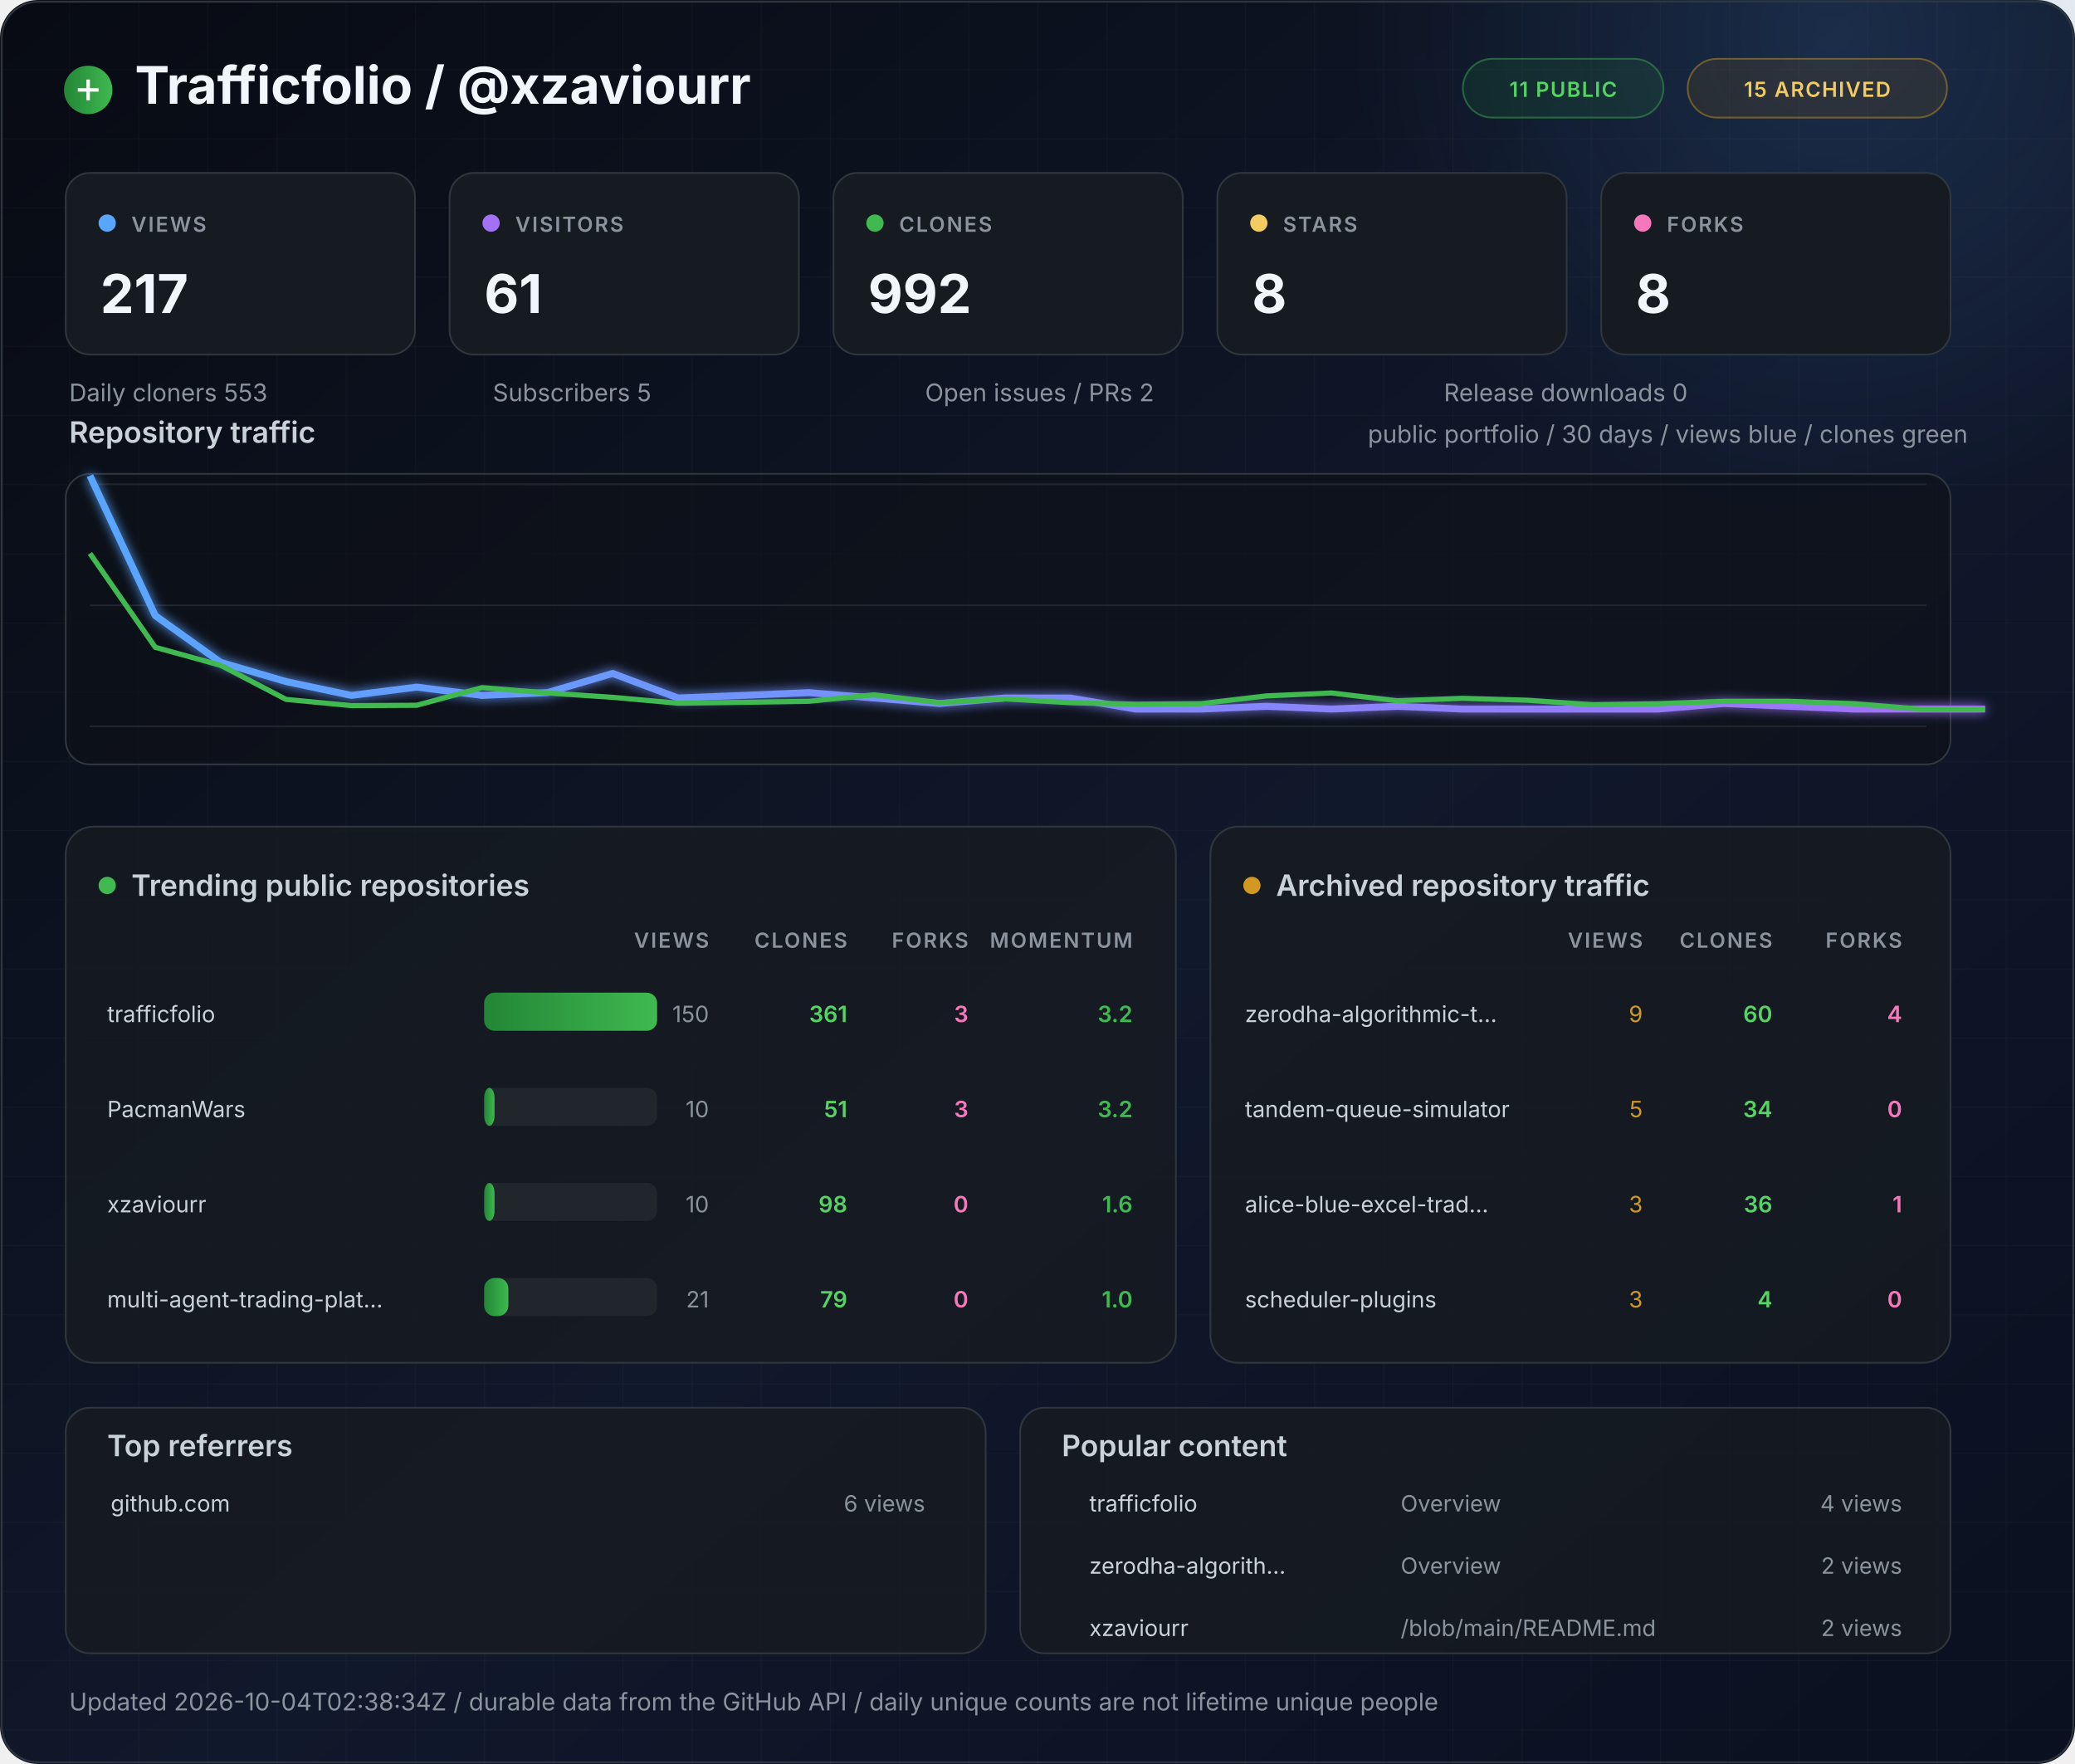
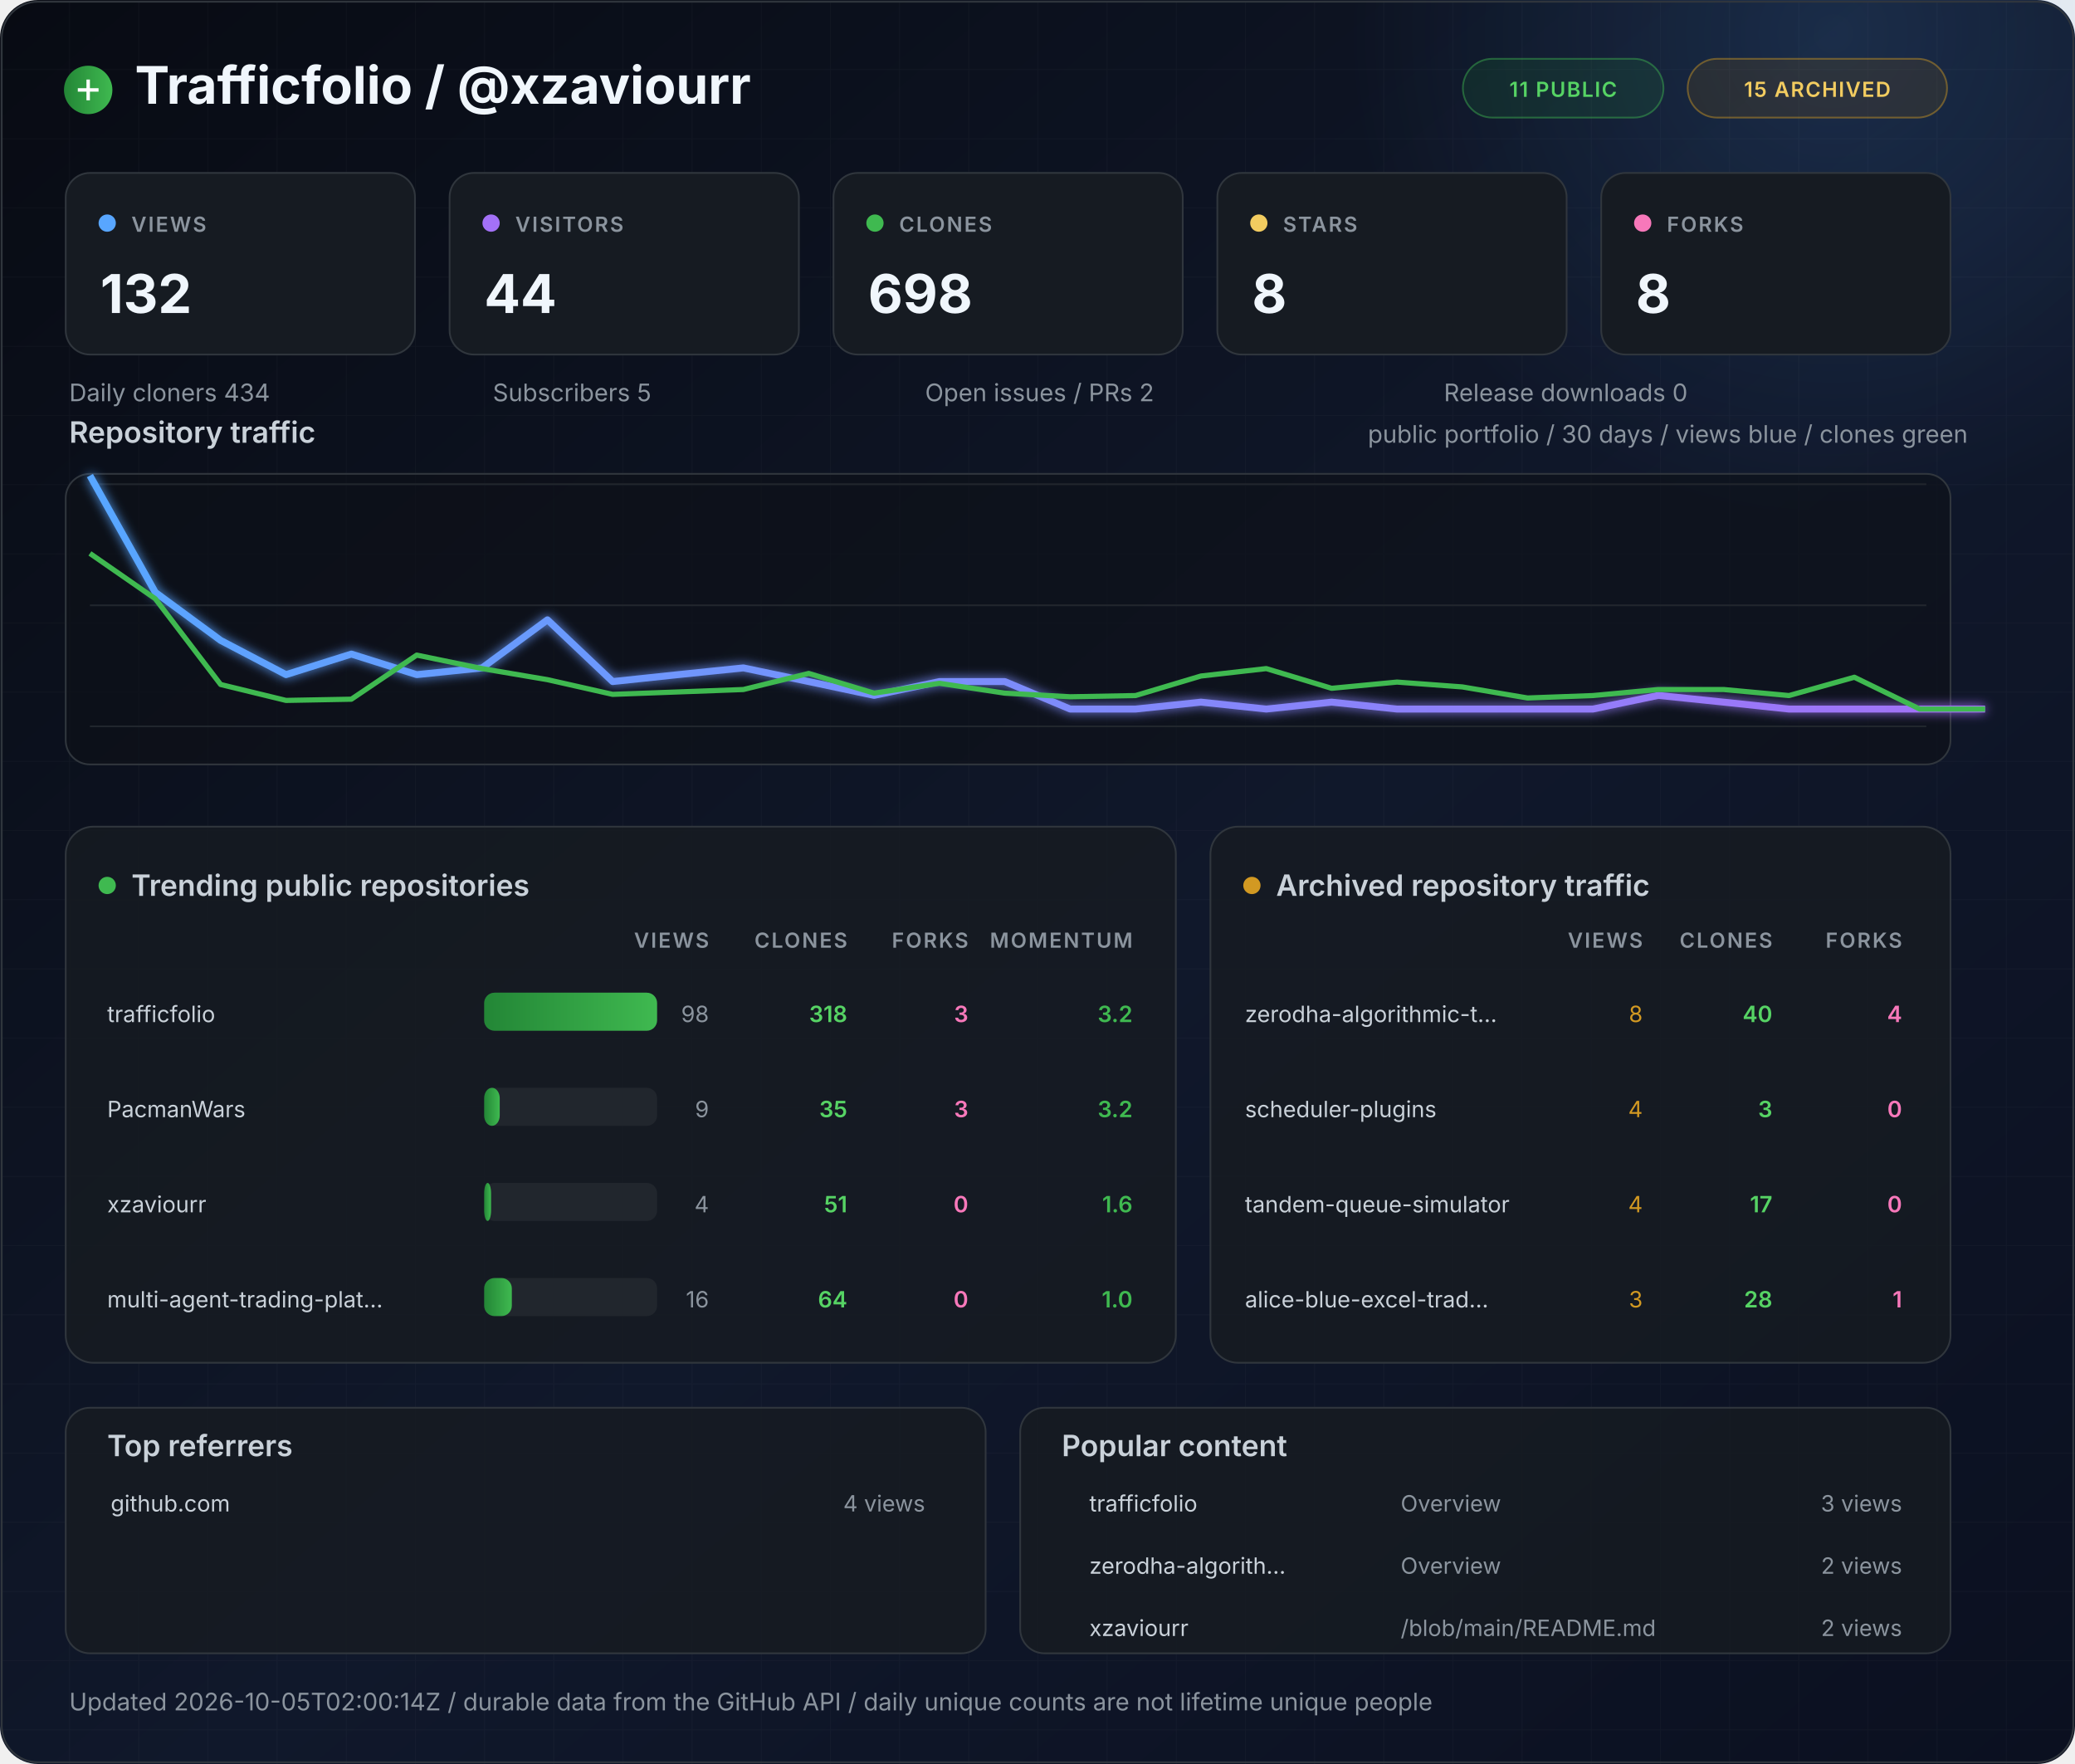
<svg xmlns="http://www.w3.org/2000/svg" width="1200" height="1020" viewBox="0 0 1200 1020" role="img" aria-label="Trafficfolio GitHub analytics dashboard for xzaviourr">
  <defs>
    <linearGradient id="bg" x1="0" y1="0" x2="1" y2="1">
      <stop stop-color="#080b13" />
      <stop offset=".55" stop-color="#10182b" />
      <stop offset="1" stop-color="#0b1020" />
    </linearGradient>
    <linearGradient id="line" x1="0" y1="0" x2="1" y2="0">
      <stop stop-color="#58a6ff" />
      <stop offset="1" stop-color="#a371f7" />
    </linearGradient>
    <linearGradient id="bar" x1="0" y1="0" x2="1" y2="0">
      <stop stop-color="#238636" />
      <stop offset="1" stop-color="#3fb950" />
    </linearGradient>
    <linearGradient id="archiveBar" x1="0" y1="0" x2="1" y2="0">
      <stop stop-color="#9e6a03" />
      <stop offset="1" stop-color="#f2cc60" />
    </linearGradient>
    <radialGradient id="ambient">
      <stop stop-color="#58a6ff" stop-opacity=".16" />
      <stop offset="1" stop-color="#58a6ff" stop-opacity="0" />
    </radialGradient>
    <pattern id="grid" width="40" height="40" patternUnits="userSpaceOnUse">
      <path d="M40 0H0V40" fill="none" stroke="#ffffff" stroke-opacity=".025" />
    </pattern>
    <filter id="glow">
      <feGaussianBlur stdDeviation="3" result="b" />
      <feMerge>
        <feMergeNode in="b" />
        <feMergeNode in="SourceGraphic" />
      </feMerge>
    </filter>
    <style>
    .title{font:750 30px -apple-system,BlinkMacSystemFont,"Segoe UI",sans-serif;fill:#f0f6fc}
    .subtitle{font:14px -apple-system,BlinkMacSystemFont,"Segoe UI",sans-serif;fill:#8b949e}
    .label{font:600 12px -apple-system,BlinkMacSystemFont,"Segoe UI",sans-serif;fill:#8b949e;letter-spacing:1px}
    .metric{font:700 31px -apple-system,BlinkMacSystemFont,"Segoe UI",sans-serif;fill:#f0f6fc}
    .section{font:600 17px -apple-system,BlinkMacSystemFont,"Segoe UI",sans-serif;fill:#c9d1d9}
    .repo,.value,.trend,.archive,.clone,.fork{font:13px -apple-system,BlinkMacSystemFont,"Segoe UI",sans-serif;fill:#c9d1d9}
    .value{fill:#8b949e} .trend{fill:#3fb950;font-weight:600} .archive{fill:#d29922}
    .clone{fill:#56d364;font-weight:600} .fork{fill:#f778ba;font-weight:600}
    .pill{font:600 12px -apple-system,BlinkMacSystemFont,"Segoe UI",sans-serif;letter-spacing:.7px}
  </style>
  </defs>
  <rect width="1200" height="1020" rx="22" fill="url(#bg)" />
  <rect width="1200" height="1020" rx="22" fill="url(#grid)" />
  <circle cx="1060" cy="20" r="280" fill="url(#ambient)" />
  <rect x="1" y="1" width="1198" height="1018" rx="21" fill="none" stroke="#30363d" />
  <circle cx="51" cy="52" r="14" fill="url(#bar)" />
  <path d="M45 52h12M51 46v12" stroke="#fff" stroke-width="2" />
  <text x="78" y="60" class="title">Trafficfolio / @xzaviourr</text>
  <rect x="846" y="34" width="116" height="34" rx="17" fill="#238636" fill-opacity=".16" stroke="#3fb950" stroke-opacity=".45" />
  <text x="904" y="56" text-anchor="middle" class="pill" fill="#56d364">11 PUBLIC</text>
  <rect x="976" y="34" width="150" height="34" rx="17" fill="#9e6a03" fill-opacity=".14" stroke="#d29922" stroke-opacity=".45" />
  <text x="1051" y="56" text-anchor="middle" class="pill" fill="#f2cc60">15 ARCHIVED</text>
  <rect x="38" y="100" width="202" height="105" rx="14" fill="#161b22" stroke="#30363d" />
  <circle cx="62" cy="129" r="5" fill="#58a6ff" />
  <text x="76" y="134" class="label">VIEWS</text>
-   <text x="58" y="181" class="metric">217</text>
+   <text x="58" y="181" class="metric">132</text>
  <rect x="260" y="100" width="202" height="105" rx="14" fill="#161b22" stroke="#30363d" />
  <circle cx="284" cy="129" r="5" fill="#a371f7" />
  <text x="298" y="134" class="label">VISITORS</text>
-   <text x="280" y="181" class="metric">61</text>
+   <text x="280" y="181" class="metric">44</text>
  <rect x="482" y="100" width="202" height="105" rx="14" fill="#161b22" stroke="#30363d" />
  <circle cx="506" cy="129" r="5" fill="#3fb950" />
  <text x="520" y="134" class="label">CLONES</text>
-   <text x="502" y="181" class="metric">992</text>
+   <text x="502" y="181" class="metric">698</text>
  <rect x="704" y="100" width="202" height="105" rx="14" fill="#161b22" stroke="#30363d" />
  <circle cx="728" cy="129" r="5" fill="#f2cc60" />
  <text x="742" y="134" class="label">STARS</text>
  <text x="724" y="181" class="metric">8</text>
  <rect x="926" y="100" width="202" height="105" rx="14" fill="#161b22" stroke="#30363d" />
  <circle cx="950" cy="129" r="5" fill="#f778ba" />
  <text x="964" y="134" class="label">FORKS</text>
  <text x="946" y="181" class="metric">8</text>
-   <text x="40" y="232" class="subtitle">Daily cloners 553</text>
+   <text x="40" y="232" class="subtitle">Daily cloners 434</text>
  <text x="285" y="232" class="subtitle">Subscribers 5</text>
  <text x="535" y="232" class="subtitle">Open issues / PRs 2</text>
  <text x="835" y="232" class="subtitle">Release downloads 0</text>
  <text x="40" y="256" class="section">Repository traffic</text>
  <text x="1138" y="256" text-anchor="end" class="subtitle">public portfolio / 30 days / views blue / clones green</text>
  <rect x="38" y="274" width="1090" height="168" rx="14" fill="#0d1117" fill-opacity=".62" stroke="#30363d" />
  <line x1="52" y1="420" x2="1114" y2="420" stroke="#21262d" />
  <line x1="52" y1="350" x2="1114" y2="350" stroke="#21262d" />
  <line x1="52" y1="280" x2="1114" y2="280" stroke="#21262d" />
-   <polyline points="52.0,275.0 89.8,356.0 127.6,383.0 165.4,394.1 203.2,402.1 241.0,397.3 278.8,402.1 316.6,400.5 354.3,389.4 392.1,403.6 429.9,402.1 467.7,400.5 505.5,403.6 543.3,406.8 581.1,403.6 618.9,403.6 656.7,410.0 694.5,410.0 732.3,408.4 770.1,410.0 807.9,408.4 845.7,410.0 883.4,410.0 921.2,410.0 959.0,410.0 996.8,406.8 1034.6,408.4 1072.4,410.0 1110.2,410.0 1148.0,410.0" fill="none" stroke="url(#line)" stroke-width="4" stroke-linejoin="round" filter="url(#glow)" />
-   <polyline points="52.0,320.0 89.8,374.3 127.6,384.7 165.4,404.4 203.2,408.0 241.0,407.8 278.8,397.6 316.6,400.7 354.3,403.2 392.1,406.6 429.9,406.1 467.7,405.5 505.5,401.8 543.3,406.3 581.1,404.1 618.9,406.3 656.7,407.2 694.5,406.9 732.3,402.4 770.1,400.7 807.9,405.2 845.7,403.8 883.4,404.9 921.2,407.5 959.0,406.9 996.8,405.5 1034.6,405.5 1072.4,406.9 1110.2,410.0 1148.0,410.0" fill="none" stroke="#3fb950" stroke-width="3" stroke-linejoin="round" />
+   <polyline points="52.0,275.0 89.8,342.5 127.6,370.3 165.4,390.1 203.2,378.2 241.0,390.1 278.8,386.2 316.6,358.4 354.3,394.1 392.1,390.1 429.9,386.2 467.7,394.1 505.5,402.1 543.3,394.1 581.1,394.1 618.9,410.0 656.7,410.0 694.5,406.0 732.3,410.0 770.1,406.0 807.9,410.0 845.7,410.0 883.4,410.0 921.2,410.0 959.0,402.1 996.8,406.0 1034.6,410.0 1072.4,410.0 1110.2,410.0 1148.0,410.0" fill="none" stroke="url(#line)" stroke-width="4" stroke-linejoin="round" filter="url(#glow)" />
+   <polyline points="52.0,320.0 89.8,346.2 127.6,395.8 165.4,405.0 203.2,404.3 241.0,378.8 278.8,386.6 316.6,393.0 354.3,401.5 392.1,400.1 429.9,398.7 467.7,389.4 505.5,400.8 543.3,395.1 581.1,400.8 618.9,402.9 656.7,402.2 694.5,390.9 732.3,386.6 770.1,398.0 807.9,394.4 845.7,397.2 883.4,403.6 921.2,402.2 959.0,398.7 996.8,398.7 1034.6,402.2 1072.4,391.6 1110.2,410.0 1148.0,410.0" fill="none" stroke="#3fb950" stroke-width="3" stroke-linejoin="round" />
  <rect x="38" y="478" width="642" height="310" rx="16" fill="#161b22" fill-opacity=".82" stroke="#30363d" />
  <circle cx="62" cy="512" r="5" fill="#3fb950" />
  <text x="76" y="518" class="section">Trending public repositories</text>
  <text x="410" y="548" text-anchor="end" class="label">VIEWS</text>
  <text x="490" y="548" text-anchor="end" class="label">CLONES</text>
  <text x="560" y="548" text-anchor="end" class="label">FORKS</text>
  <text x="655" y="548" text-anchor="end" class="label">MOMENTUM</text>
  <text x="62" y="591" class="repo">trafficfolio</text>
  <rect x="280" y="574" width="100" height="22" rx="6" fill="#21262d" />
  <rect x="280" y="574" width="100" height="22" rx="6" fill="url(#bar)" />
-   <text x="410" y="591" text-anchor="end" class="value">150</text>
-   <text x="490" y="591" text-anchor="end" class="clone">361</text>
+   <text x="410" y="591" text-anchor="end" class="value">98</text>
+   <text x="490" y="591" text-anchor="end" class="clone">318</text>
  <text x="560" y="591" text-anchor="end" class="fork">3</text>
  <text x="655" y="591" text-anchor="end" class="trend">3.2</text>
  <text x="62" y="646" class="repo">PacmanWars</text>
  <rect x="280" y="629" width="100" height="22" rx="6" fill="#21262d" />
-   <rect x="280" y="629" width="6" height="22" rx="6" fill="url(#bar)" />
-   <text x="410" y="646" text-anchor="end" class="value">10</text>
-   <text x="490" y="646" text-anchor="end" class="clone">51</text>
+   <rect x="280" y="629" width="9" height="22" rx="6" fill="url(#bar)" />
+   <text x="410" y="646" text-anchor="end" class="value">9</text>
+   <text x="490" y="646" text-anchor="end" class="clone">35</text>
  <text x="560" y="646" text-anchor="end" class="fork">3</text>
  <text x="655" y="646" text-anchor="end" class="trend">3.2</text>
  <text x="62" y="701" class="repo">xzaviourr</text>
  <rect x="280" y="684" width="100" height="22" rx="6" fill="#21262d" />
-   <rect x="280" y="684" width="6" height="22" rx="6" fill="url(#bar)" />
-   <text x="410" y="701" text-anchor="end" class="value">10</text>
-   <text x="490" y="701" text-anchor="end" class="clone">98</text>
+   <rect x="280" y="684" width="4" height="22" rx="6" fill="url(#bar)" />
+   <text x="410" y="701" text-anchor="end" class="value">4</text>
+   <text x="490" y="701" text-anchor="end" class="clone">51</text>
  <text x="560" y="701" text-anchor="end" class="fork">0</text>
  <text x="655" y="701" text-anchor="end" class="trend">1.6</text>
  <text x="62" y="756" class="repo">multi-agent-trading-plat...</text>
  <rect x="280" y="739" width="100" height="22" rx="6" fill="#21262d" />
-   <rect x="280" y="739" width="14" height="22" rx="6" fill="url(#bar)" />
-   <text x="410" y="756" text-anchor="end" class="value">21</text>
-   <text x="490" y="756" text-anchor="end" class="clone">79</text>
+   <rect x="280" y="739" width="16" height="22" rx="6" fill="url(#bar)" />
+   <text x="410" y="756" text-anchor="end" class="value">16</text>
+   <text x="490" y="756" text-anchor="end" class="clone">64</text>
  <text x="560" y="756" text-anchor="end" class="fork">0</text>
  <text x="655" y="756" text-anchor="end" class="trend">1.0</text>
  <rect x="700" y="478" width="428" height="310" rx="16" fill="#161b22" fill-opacity=".82" stroke="#30363d" />
  <circle cx="724" cy="512" r="5" fill="#d29922" />
  <text x="738" y="518" class="section">Archived repository traffic</text>
  <text x="950" y="548" text-anchor="end" class="label">VIEWS</text>
  <text x="1025" y="548" text-anchor="end" class="label">CLONES</text>
  <text x="1100" y="548" text-anchor="end" class="label">FORKS</text>
  <text x="720" y="591" class="repo">zerodha-algorithmic-t...</text>
-   <text x="950" y="591" text-anchor="end" class="archive">9</text>
-   <text x="1025" y="591" text-anchor="end" class="clone">60</text>
+   <text x="950" y="591" text-anchor="end" class="archive">8</text>
+   <text x="1025" y="591" text-anchor="end" class="clone">40</text>
  <text x="1100" y="591" text-anchor="end" class="fork">4</text>
-   <text x="720" y="646" class="repo">tandem-queue-simulator</text>
-   <text x="950" y="646" text-anchor="end" class="archive">5</text>
-   <text x="1025" y="646" text-anchor="end" class="clone">34</text>
+   <text x="720" y="646" class="repo">scheduler-plugins</text>
+   <text x="950" y="646" text-anchor="end" class="archive">4</text>
+   <text x="1025" y="646" text-anchor="end" class="clone">3</text>
  <text x="1100" y="646" text-anchor="end" class="fork">0</text>
-   <text x="720" y="701" class="repo">alice-blue-excel-trad...</text>
-   <text x="950" y="701" text-anchor="end" class="archive">3</text>
-   <text x="1025" y="701" text-anchor="end" class="clone">36</text>
-   <text x="1100" y="701" text-anchor="end" class="fork">1</text>
-   <text x="720" y="756" class="repo">scheduler-plugins</text>
+   <text x="720" y="701" class="repo">tandem-queue-simulator</text>
+   <text x="950" y="701" text-anchor="end" class="archive">4</text>
+   <text x="1025" y="701" text-anchor="end" class="clone">17</text>
+   <text x="1100" y="701" text-anchor="end" class="fork">0</text>
+   <text x="720" y="756" class="repo">alice-blue-excel-trad...</text>
  <text x="950" y="756" text-anchor="end" class="archive">3</text>
-   <text x="1025" y="756" text-anchor="end" class="clone">4</text>
-   <text x="1100" y="756" text-anchor="end" class="fork">0</text>
+   <text x="1025" y="756" text-anchor="end" class="clone">28</text>
+   <text x="1100" y="756" text-anchor="end" class="fork">1</text>
  <rect x="38" y="814" width="532" height="142" rx="14" fill="#161b22" fill-opacity=".82" stroke="#30363d" />
  <text x="62" y="842" class="section">Top referrers</text>
  <text x="64" y="874" class="repo">github.com</text>
-   <text x="535" y="874" text-anchor="end" class="value">6 views</text>
+   <text x="535" y="874" text-anchor="end" class="value">4 views</text>
  <rect x="590" y="814" width="538" height="142" rx="14" fill="#161b22" fill-opacity=".82" stroke="#30363d" />
  <text x="614" y="842" class="section">Popular content</text>
  <text x="630" y="874" class="repo">trafficfolio</text>
  <text x="810" y="874" class="value">Overview</text>
-   <text x="1100" y="874" text-anchor="end" class="value">4 views</text>
+   <text x="1100" y="874" text-anchor="end" class="value">3 views</text>
  <text x="630" y="910" class="repo">zerodha-algorith...</text>
  <text x="810" y="910" class="value">Overview</text>
  <text x="1100" y="910" text-anchor="end" class="value">2 views</text>
  <text x="630" y="946" class="repo">xzaviourr</text>
  <text x="810" y="946" class="value">/blob/main/README.md</text>
  <text x="1100" y="946" text-anchor="end" class="value">2 views</text>
-   <text x="40" y="989" class="subtitle">Updated 2026-10-04T02:38:34Z / durable data from the GitHub API / daily unique counts are not lifetime unique people</text>
+   <text x="40" y="989" class="subtitle">Updated 2026-10-05T02:00:14Z / durable data from the GitHub API / daily unique counts are not lifetime unique people</text>
</svg>
